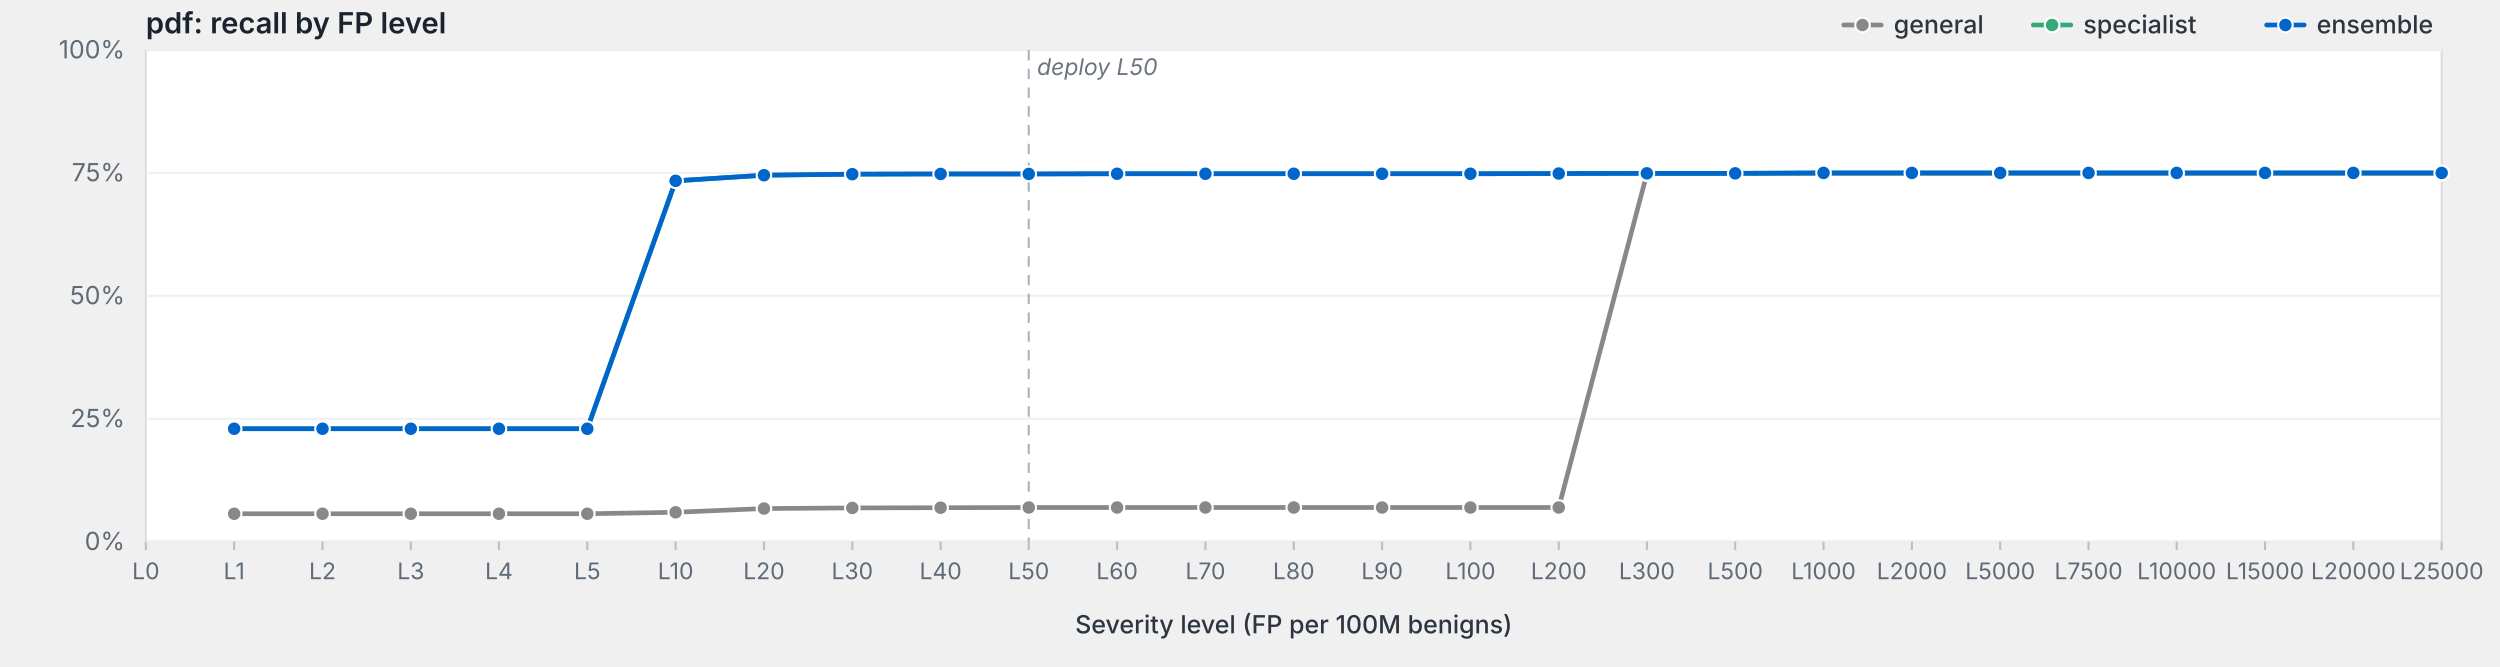
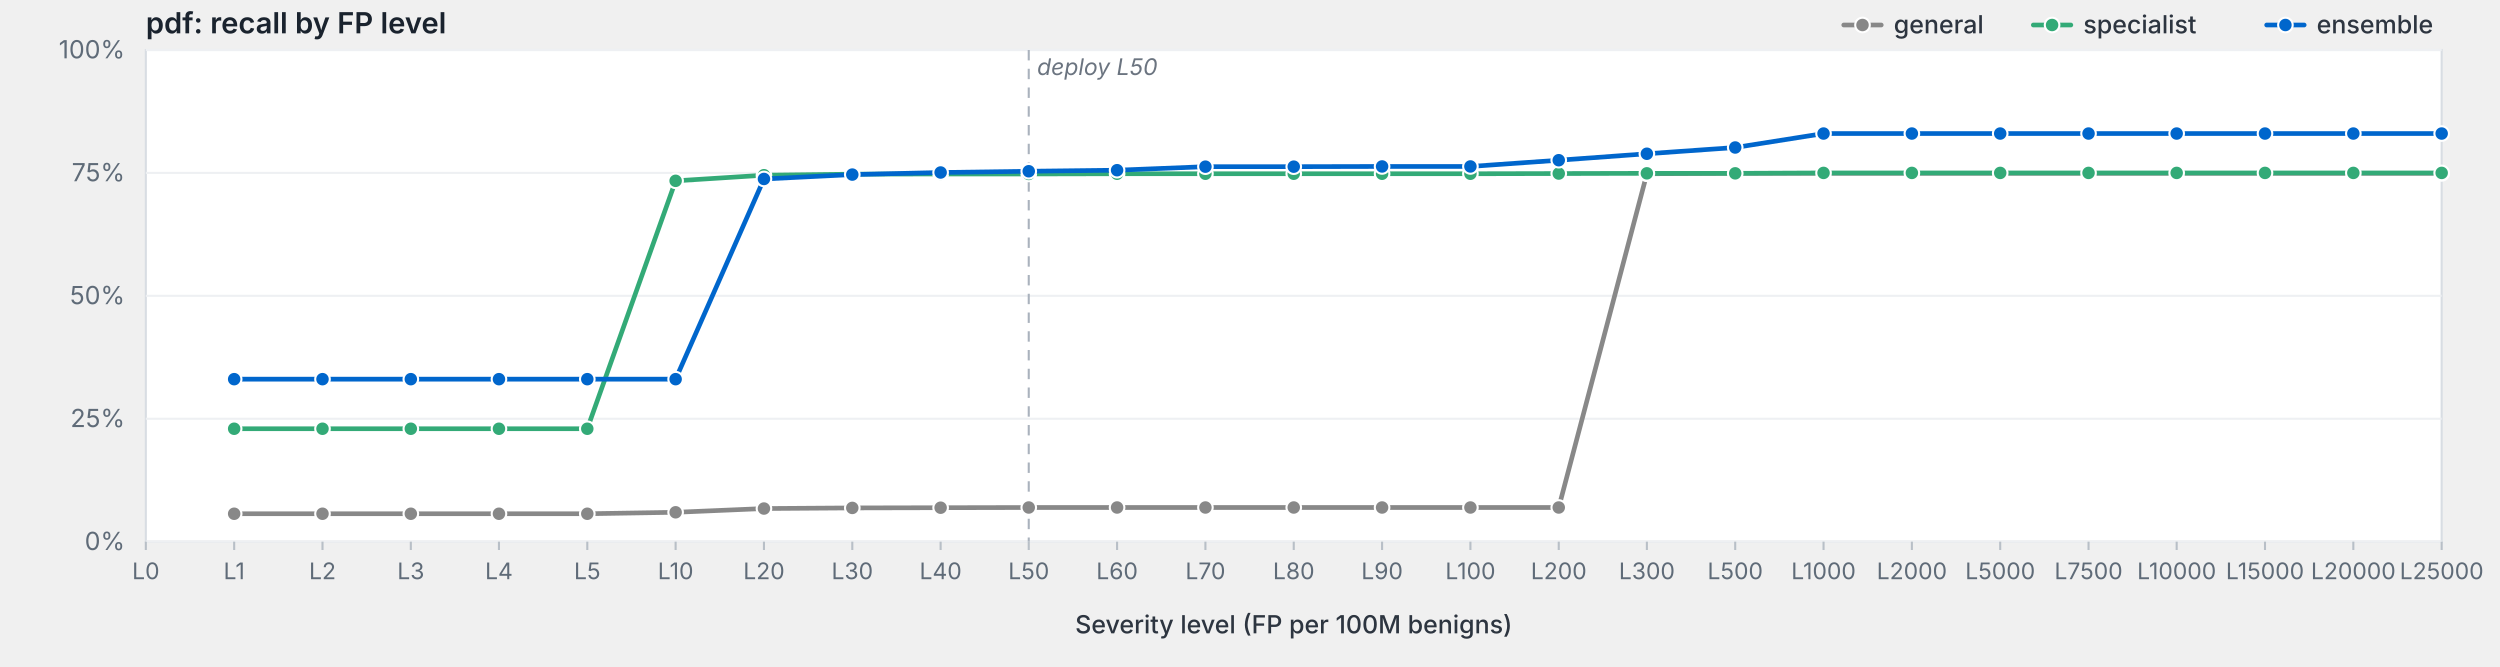
<svg xmlns="http://www.w3.org/2000/svg" viewBox="0 0 1200 320" width="1200" height="320" preserveAspectRatio="xMidYMid meet" role="img" aria-label="pdf: recall by FP level">
  <style>svg { background: #fdfdfd; }.frame { fill: #fff; stroke: #d8dde3; stroke-width: 1; }.grid { stroke: #eef0f3; stroke-width: 1; }.tick { stroke: #b8bfc7; stroke-width: 1; }.axis-label { fill: #5f6b78; font-family: -apple-system, BlinkMacSystemFont, "Segoe UI", system-ui, sans-serif; font-size: 12px; }.x-label { fill: #5f6b78; font-family: -apple-system, BlinkMacSystemFont, "Segoe UI", system-ui, sans-serif; font-size: 11px; }.axis-title { fill: #2d3540; font-family: -apple-system, BlinkMacSystemFont, "Segoe UI", system-ui, sans-serif; font-size: 12px; font-weight: 500; }.title { fill: #1a232e; font-family: -apple-system, BlinkMacSystemFont, "Segoe UI", system-ui, sans-serif; font-size: 14px; font-weight: 600; }.deploy-marker { stroke: #aab2bd; stroke-width: 1; stroke-dasharray: 5,4; }.deploy-label { fill: #6b7480; font-family: -apple-system, BlinkMacSystemFont, "Segoe UI", system-ui, sans-serif; font-size: 11px; font-style: italic; }.curve { fill: none; stroke-width: 2.25; stroke-linejoin: round; stroke-linecap: round; }.marker { stroke: #fff; stroke-width: 1; }.legend-text { fill: #2d3540; font-family: -apple-system, BlinkMacSystemFont, "Segoe UI", system-ui, sans-serif; font-size: 12px; font-weight: 500; }</style>
  <text class="title" x="70" y="16">pdf: recall by FP level</text>
  <rect class="frame" x="70" y="24" width="1102" height="236" />
  <line class="grid" x1="70" y1="260.0" x2="1172" y2="260.0" />
  <text class="axis-label" x="60" y="264.0" text-anchor="end">0%</text>
  <line class="grid" x1="70" y1="201.0" x2="1172" y2="201.0" />
  <text class="axis-label" x="60" y="205.0" text-anchor="end">25%</text>
  <line class="grid" x1="70" y1="142.0" x2="1172" y2="142.0" />
  <text class="axis-label" x="60" y="146.0" text-anchor="end">50%</text>
  <line class="grid" x1="70" y1="83.0" x2="1172" y2="83.0" />
  <text class="axis-label" x="60" y="87.0" text-anchor="end">75%</text>
  <line class="grid" x1="70" y1="24.0" x2="1172" y2="24.0" />
  <text class="axis-label" x="60" y="28.0" text-anchor="end">100%</text>
  <line class="deploy-marker" x1="493.8" y1="24" x2="493.8" y2="260" />
  <text class="deploy-label" x="497.8" y="36" text-anchor="start">deploy L50</text>
  <line class="tick" x1="70.0" y1="260" x2="70.0" y2="264" />
  <text class="x-label" x="70.0" y="278" text-anchor="middle">L0</text>
  <line class="tick" x1="112.4" y1="260" x2="112.4" y2="264" />
  <text class="x-label" x="112.4" y="278" text-anchor="middle">L1</text>
  <line class="tick" x1="154.8" y1="260" x2="154.8" y2="264" />
  <text class="x-label" x="154.8" y="278" text-anchor="middle">L2</text>
  <line class="tick" x1="197.2" y1="260" x2="197.2" y2="264" />
  <text class="x-label" x="197.2" y="278" text-anchor="middle">L3</text>
  <line class="tick" x1="239.5" y1="260" x2="239.5" y2="264" />
  <text class="x-label" x="239.5" y="278" text-anchor="middle">L4</text>
  <line class="tick" x1="281.9" y1="260" x2="281.9" y2="264" />
  <text class="x-label" x="281.9" y="278" text-anchor="middle">L5</text>
  <line class="tick" x1="324.3" y1="260" x2="324.3" y2="264" />
  <text class="x-label" x="324.3" y="278" text-anchor="middle">L10</text>
  <line class="tick" x1="366.7" y1="260" x2="366.7" y2="264" />
  <text class="x-label" x="366.7" y="278" text-anchor="middle">L20</text>
  <line class="tick" x1="409.1" y1="260" x2="409.1" y2="264" />
  <text class="x-label" x="409.1" y="278" text-anchor="middle">L30</text>
  <line class="tick" x1="451.5" y1="260" x2="451.5" y2="264" />
  <text class="x-label" x="451.5" y="278" text-anchor="middle">L40</text>
  <line class="tick" x1="493.8" y1="260" x2="493.8" y2="264" />
  <text class="x-label" x="493.8" y="278" text-anchor="middle">L50</text>
  <line class="tick" x1="536.2" y1="260" x2="536.2" y2="264" />
  <text class="x-label" x="536.2" y="278" text-anchor="middle">L60</text>
  <line class="tick" x1="578.6" y1="260" x2="578.6" y2="264" />
  <text class="x-label" x="578.6" y="278" text-anchor="middle">L70</text>
  <line class="tick" x1="621.0" y1="260" x2="621.0" y2="264" />
  <text class="x-label" x="621.0" y="278" text-anchor="middle">L80</text>
  <line class="tick" x1="663.4" y1="260" x2="663.4" y2="264" />
  <text class="x-label" x="663.4" y="278" text-anchor="middle">L90</text>
  <line class="tick" x1="705.8" y1="260" x2="705.8" y2="264" />
  <text class="x-label" x="705.8" y="278" text-anchor="middle">L100</text>
  <line class="tick" x1="748.2" y1="260" x2="748.2" y2="264" />
  <text class="x-label" x="748.2" y="278" text-anchor="middle">L200</text>
  <line class="tick" x1="790.5" y1="260" x2="790.5" y2="264" />
  <text class="x-label" x="790.5" y="278" text-anchor="middle">L300</text>
  <line class="tick" x1="832.9" y1="260" x2="832.9" y2="264" />
  <text class="x-label" x="832.9" y="278" text-anchor="middle">L500</text>
  <line class="tick" x1="875.3" y1="260" x2="875.3" y2="264" />
  <text class="x-label" x="875.3" y="278" text-anchor="middle">L1000</text>
  <line class="tick" x1="917.7" y1="260" x2="917.7" y2="264" />
  <text class="x-label" x="917.7" y="278" text-anchor="middle">L2000</text>
  <line class="tick" x1="960.1" y1="260" x2="960.1" y2="264" />
  <text class="x-label" x="960.1" y="278" text-anchor="middle">L5000</text>
  <line class="tick" x1="1002.5" y1="260" x2="1002.5" y2="264" />
  <text class="x-label" x="1002.5" y="278" text-anchor="middle">L7500</text>
  <line class="tick" x1="1044.8" y1="260" x2="1044.8" y2="264" />
  <text class="x-label" x="1044.8" y="278" text-anchor="middle">L10000</text>
  <line class="tick" x1="1087.2" y1="260" x2="1087.2" y2="264" />
  <text class="x-label" x="1087.2" y="278" text-anchor="middle">L15000</text>
  <line class="tick" x1="1129.6" y1="260" x2="1129.6" y2="264" />
  <text class="x-label" x="1129.6" y="278" text-anchor="middle">L20000</text>
  <line class="tick" x1="1172.0" y1="260" x2="1172.0" y2="264" />
  <text class="x-label" x="1172.0" y="278" text-anchor="middle">L25000</text>
  <text class="axis-title" x="621.0" y="304" text-anchor="middle">Severity level (FP per 100M benigns)</text>
  <path class="curve" d="M112.4,246.6 L154.8,246.6 L197.2,246.6 L239.5,246.6 L281.9,246.6 L324.3,245.9 L366.7,244.1 L409.1,243.8 L451.5,243.7 L493.8,243.6 L536.2,243.6 L578.6,243.6 L621.0,243.6 L663.4,243.6 L705.8,243.6 L748.2,243.6 L790.5,83.4 L832.9,83.2 L875.3,83.2 L917.7,83.2 L960.1,83.2 L1002.5,83.2 L1044.8,83.2 L1087.2,83.2 L1129.6,83.2 L1172.0,83.2" stroke="#888" />
  <circle class="marker" cx="112.4" cy="246.6" r="3.5" fill="#888" />
  <circle class="marker" cx="154.8" cy="246.6" r="3.5" fill="#888" />
  <circle class="marker" cx="197.2" cy="246.6" r="3.5" fill="#888" />
  <circle class="marker" cx="239.5" cy="246.6" r="3.5" fill="#888" />
  <circle class="marker" cx="281.9" cy="246.6" r="3.5" fill="#888" />
  <circle class="marker" cx="324.3" cy="245.9" r="3.5" fill="#888" />
  <circle class="marker" cx="366.7" cy="244.1" r="3.5" fill="#888" />
  <circle class="marker" cx="409.1" cy="243.8" r="3.5" fill="#888" />
  <circle class="marker" cx="451.5" cy="243.7" r="3.5" fill="#888" />
  <circle class="marker" cx="493.8" cy="243.6" r="3.5" fill="#888" />
  <circle class="marker" cx="536.2" cy="243.6" r="3.5" fill="#888" />
  <circle class="marker" cx="578.6" cy="243.6" r="3.5" fill="#888" />
  <circle class="marker" cx="621.0" cy="243.6" r="3.5" fill="#888" />
  <circle class="marker" cx="663.4" cy="243.6" r="3.5" fill="#888" />
  <circle class="marker" cx="705.8" cy="243.6" r="3.5" fill="#888" />
  <circle class="marker" cx="748.2" cy="243.6" r="3.5" fill="#888" />
  <circle class="marker" cx="790.5" cy="83.4" r="3.5" fill="#888" />
  <circle class="marker" cx="832.9" cy="83.2" r="3.5" fill="#888" />
  <circle class="marker" cx="875.3" cy="83.2" r="3.5" fill="#888" />
  <circle class="marker" cx="917.7" cy="83.2" r="3.5" fill="#888" />
  <circle class="marker" cx="960.1" cy="83.2" r="3.5" fill="#888" />
  <circle class="marker" cx="1002.5" cy="83.2" r="3.5" fill="#888" />
  <circle class="marker" cx="1044.8" cy="83.2" r="3.5" fill="#888" />
  <circle class="marker" cx="1087.2" cy="83.2" r="3.5" fill="#888" />
  <circle class="marker" cx="1129.6" cy="83.2" r="3.5" fill="#888" />
  <circle class="marker" cx="1172.0" cy="83.2" r="3.5" fill="#888" />
  <path class="curve" d="M112.4,205.8 L154.8,205.8 L197.2,205.8 L239.5,205.8 L281.9,205.8 L324.3,86.8 L366.7,84.1 L409.1,83.6 L451.5,83.5 L493.8,83.5 L536.2,83.4 L578.6,83.4 L621.0,83.4 L663.4,83.4 L705.8,83.4 L748.2,83.3 L790.5,83.2 L832.9,83.2 L875.3,83.0 L917.7,83.0 L960.1,83.0 L1002.5,83.0 L1044.8,83.0 L1087.2,83.0 L1129.6,83.0 L1172.0,83.0" stroke="#3a7" />
  <circle class="marker" cx="112.4" cy="205.8" r="3.5" fill="#3a7" />
  <circle class="marker" cx="154.8" cy="205.8" r="3.5" fill="#3a7" />
  <circle class="marker" cx="197.2" cy="205.8" r="3.5" fill="#3a7" />
  <circle class="marker" cx="239.5" cy="205.8" r="3.5" fill="#3a7" />
  <circle class="marker" cx="281.9" cy="205.8" r="3.5" fill="#3a7" />
  <circle class="marker" cx="324.3" cy="86.8" r="3.5" fill="#3a7" />
  <circle class="marker" cx="366.7" cy="84.1" r="3.5" fill="#3a7" />
  <circle class="marker" cx="409.1" cy="83.6" r="3.5" fill="#3a7" />
  <circle class="marker" cx="451.5" cy="83.5" r="3.5" fill="#3a7" />
  <circle class="marker" cx="493.8" cy="83.5" r="3.5" fill="#3a7" />
  <circle class="marker" cx="536.2" cy="83.4" r="3.5" fill="#3a7" />
  <circle class="marker" cx="578.6" cy="83.4" r="3.5" fill="#3a7" />
  <circle class="marker" cx="621.0" cy="83.4" r="3.5" fill="#3a7" />
  <circle class="marker" cx="663.4" cy="83.4" r="3.5" fill="#3a7" />
  <circle class="marker" cx="705.8" cy="83.4" r="3.5" fill="#3a7" />
  <circle class="marker" cx="748.2" cy="83.3" r="3.5" fill="#3a7" />
  <circle class="marker" cx="790.5" cy="83.2" r="3.5" fill="#3a7" />
  <circle class="marker" cx="832.9" cy="83.2" r="3.5" fill="#3a7" />
  <circle class="marker" cx="875.3" cy="83.0" r="3.5" fill="#3a7" />
  <circle class="marker" cx="917.7" cy="83.0" r="3.5" fill="#3a7" />
  <circle class="marker" cx="960.1" cy="83.0" r="3.5" fill="#3a7" />
  <circle class="marker" cx="1002.5" cy="83.0" r="3.5" fill="#3a7" />
  <circle class="marker" cx="1044.8" cy="83.0" r="3.5" fill="#3a7" />
  <circle class="marker" cx="1087.2" cy="83.0" r="3.5" fill="#3a7" />
  <circle class="marker" cx="1129.6" cy="83.0" r="3.5" fill="#3a7" />
  <circle class="marker" cx="1172.0" cy="83.0" r="3.5" fill="#3a7" />
-   <path class="curve" d="M112.4,205.8 L154.8,205.8 L197.2,205.8 L239.5,205.8 L281.9,205.8 L324.3,86.8 L366.7,84.1 L409.1,83.6 L451.5,83.5 L493.8,83.5 L536.2,83.4 L578.6,83.4 L621.0,83.4 L663.4,83.4 L705.8,83.4 L748.2,83.3 L790.5,83.2 L832.9,83.2 L875.3,83.0 L917.7,83.0 L960.1,83.0 L1002.5,83.0 L1044.8,83.0 L1087.2,83.0 L1129.6,83.0 L1172.0,83.0" stroke="#06c" />
-   <circle class="marker" cx="112.4" cy="205.8" r="3.5" fill="#06c" />
-   <circle class="marker" cx="154.8" cy="205.8" r="3.5" fill="#06c" />
-   <circle class="marker" cx="197.2" cy="205.8" r="3.5" fill="#06c" />
-   <circle class="marker" cx="239.5" cy="205.8" r="3.5" fill="#06c" />
-   <circle class="marker" cx="281.9" cy="205.8" r="3.5" fill="#06c" />
-   <circle class="marker" cx="324.3" cy="86.8" r="3.5" fill="#06c" />
-   <circle class="marker" cx="366.7" cy="84.1" r="3.5" fill="#06c" />
-   <circle class="marker" cx="409.1" cy="83.6" r="3.5" fill="#06c" />
-   <circle class="marker" cx="451.5" cy="83.5" r="3.5" fill="#06c" />
-   <circle class="marker" cx="493.8" cy="83.5" r="3.5" fill="#06c" />
-   <circle class="marker" cx="536.2" cy="83.4" r="3.5" fill="#06c" />
-   <circle class="marker" cx="578.6" cy="83.4" r="3.5" fill="#06c" />
-   <circle class="marker" cx="621.0" cy="83.4" r="3.5" fill="#06c" />
-   <circle class="marker" cx="663.4" cy="83.4" r="3.5" fill="#06c" />
-   <circle class="marker" cx="705.8" cy="83.4" r="3.5" fill="#06c" />
-   <circle class="marker" cx="748.2" cy="83.3" r="3.5" fill="#06c" />
-   <circle class="marker" cx="790.5" cy="83.2" r="3.5" fill="#06c" />
-   <circle class="marker" cx="832.9" cy="83.2" r="3.5" fill="#06c" />
-   <circle class="marker" cx="875.3" cy="83.0" r="3.5" fill="#06c" />
-   <circle class="marker" cx="917.7" cy="83.0" r="3.5" fill="#06c" />
-   <circle class="marker" cx="960.1" cy="83.0" r="3.5" fill="#06c" />
-   <circle class="marker" cx="1002.5" cy="83.0" r="3.5" fill="#06c" />
-   <circle class="marker" cx="1044.8" cy="83.0" r="3.5" fill="#06c" />
-   <circle class="marker" cx="1087.2" cy="83.0" r="3.5" fill="#06c" />
-   <circle class="marker" cx="1129.6" cy="83.0" r="3.5" fill="#06c" />
-   <circle class="marker" cx="1172.0" cy="83.0" r="3.5" fill="#06c" />
+   <path class="curve" d="M112.4,182.0 L154.8,182.0 L197.2,182.0 L239.5,182.0 L281.9,182.0 L324.3,182.0 L366.7,85.9 L409.1,83.8 L451.5,82.8 L493.8,82.2 L536.2,81.7 L578.6,80.0 L621.0,80.0 L663.4,79.9 L705.8,79.9 L748.2,76.9 L790.5,73.8 L832.9,70.8 L875.3,64.1 L917.7,64.1 L960.1,64.1 L1002.5,64.1 L1044.8,64.1 L1087.2,64.1 L1129.6,64.1 L1172.0,64.1" stroke="#06c" />
+   <circle class="marker" cx="112.4" cy="182.0" r="3.5" fill="#06c" />
+   <circle class="marker" cx="154.8" cy="182.0" r="3.5" fill="#06c" />
+   <circle class="marker" cx="197.2" cy="182.0" r="3.5" fill="#06c" />
+   <circle class="marker" cx="239.5" cy="182.0" r="3.5" fill="#06c" />
+   <circle class="marker" cx="281.9" cy="182.0" r="3.5" fill="#06c" />
+   <circle class="marker" cx="324.3" cy="182.0" r="3.5" fill="#06c" />
+   <circle class="marker" cx="366.7" cy="85.9" r="3.5" fill="#06c" />
+   <circle class="marker" cx="409.1" cy="83.8" r="3.5" fill="#06c" />
+   <circle class="marker" cx="451.5" cy="82.8" r="3.5" fill="#06c" />
+   <circle class="marker" cx="493.8" cy="82.2" r="3.5" fill="#06c" />
+   <circle class="marker" cx="536.2" cy="81.7" r="3.5" fill="#06c" />
+   <circle class="marker" cx="578.6" cy="80.0" r="3.5" fill="#06c" />
+   <circle class="marker" cx="621.0" cy="80.0" r="3.5" fill="#06c" />
+   <circle class="marker" cx="663.4" cy="79.9" r="3.5" fill="#06c" />
+   <circle class="marker" cx="705.8" cy="79.9" r="3.5" fill="#06c" />
+   <circle class="marker" cx="748.2" cy="76.9" r="3.5" fill="#06c" />
+   <circle class="marker" cx="790.5" cy="73.8" r="3.5" fill="#06c" />
+   <circle class="marker" cx="832.9" cy="70.8" r="3.5" fill="#06c" />
+   <circle class="marker" cx="875.3" cy="64.1" r="3.5" fill="#06c" />
+   <circle class="marker" cx="917.7" cy="64.1" r="3.5" fill="#06c" />
+   <circle class="marker" cx="960.1" cy="64.1" r="3.5" fill="#06c" />
+   <circle class="marker" cx="1002.5" cy="64.1" r="3.5" fill="#06c" />
+   <circle class="marker" cx="1044.8" cy="64.1" r="3.5" fill="#06c" />
+   <circle class="marker" cx="1087.2" cy="64.1" r="3.5" fill="#06c" />
+   <circle class="marker" cx="1129.6" cy="64.1" r="3.5" fill="#06c" />
+   <circle class="marker" cx="1172.0" cy="64.1" r="3.5" fill="#06c" />
  <line x1="1088.0" y1="12.0" x2="1106.0" y2="12.0" stroke="#06c" stroke-width="2.25" stroke-linecap="round" />
  <circle cx="1097.0" cy="12.0" r="3.5" fill="#06c" stroke="#fff" stroke-width="1" />
  <text class="legend-text" x="1112.0" y="16.0">ensemble</text>
  <line x1="976.0" y1="12.0" x2="994.0" y2="12.0" stroke="#3a7" stroke-width="2.25" stroke-linecap="round" />
  <circle cx="985.0" cy="12.0" r="3.5" fill="#3a7" stroke="#fff" stroke-width="1" />
  <text class="legend-text" x="1000.0" y="16.0">specialist</text>
  <line x1="885.0" y1="12.0" x2="903.0" y2="12.0" stroke="#888" stroke-width="2.25" stroke-linecap="round" />
  <circle cx="894.0" cy="12.0" r="3.5" fill="#888" stroke="#fff" stroke-width="1" />
  <text class="legend-text" x="909.0" y="16.0">general</text>
</svg>
